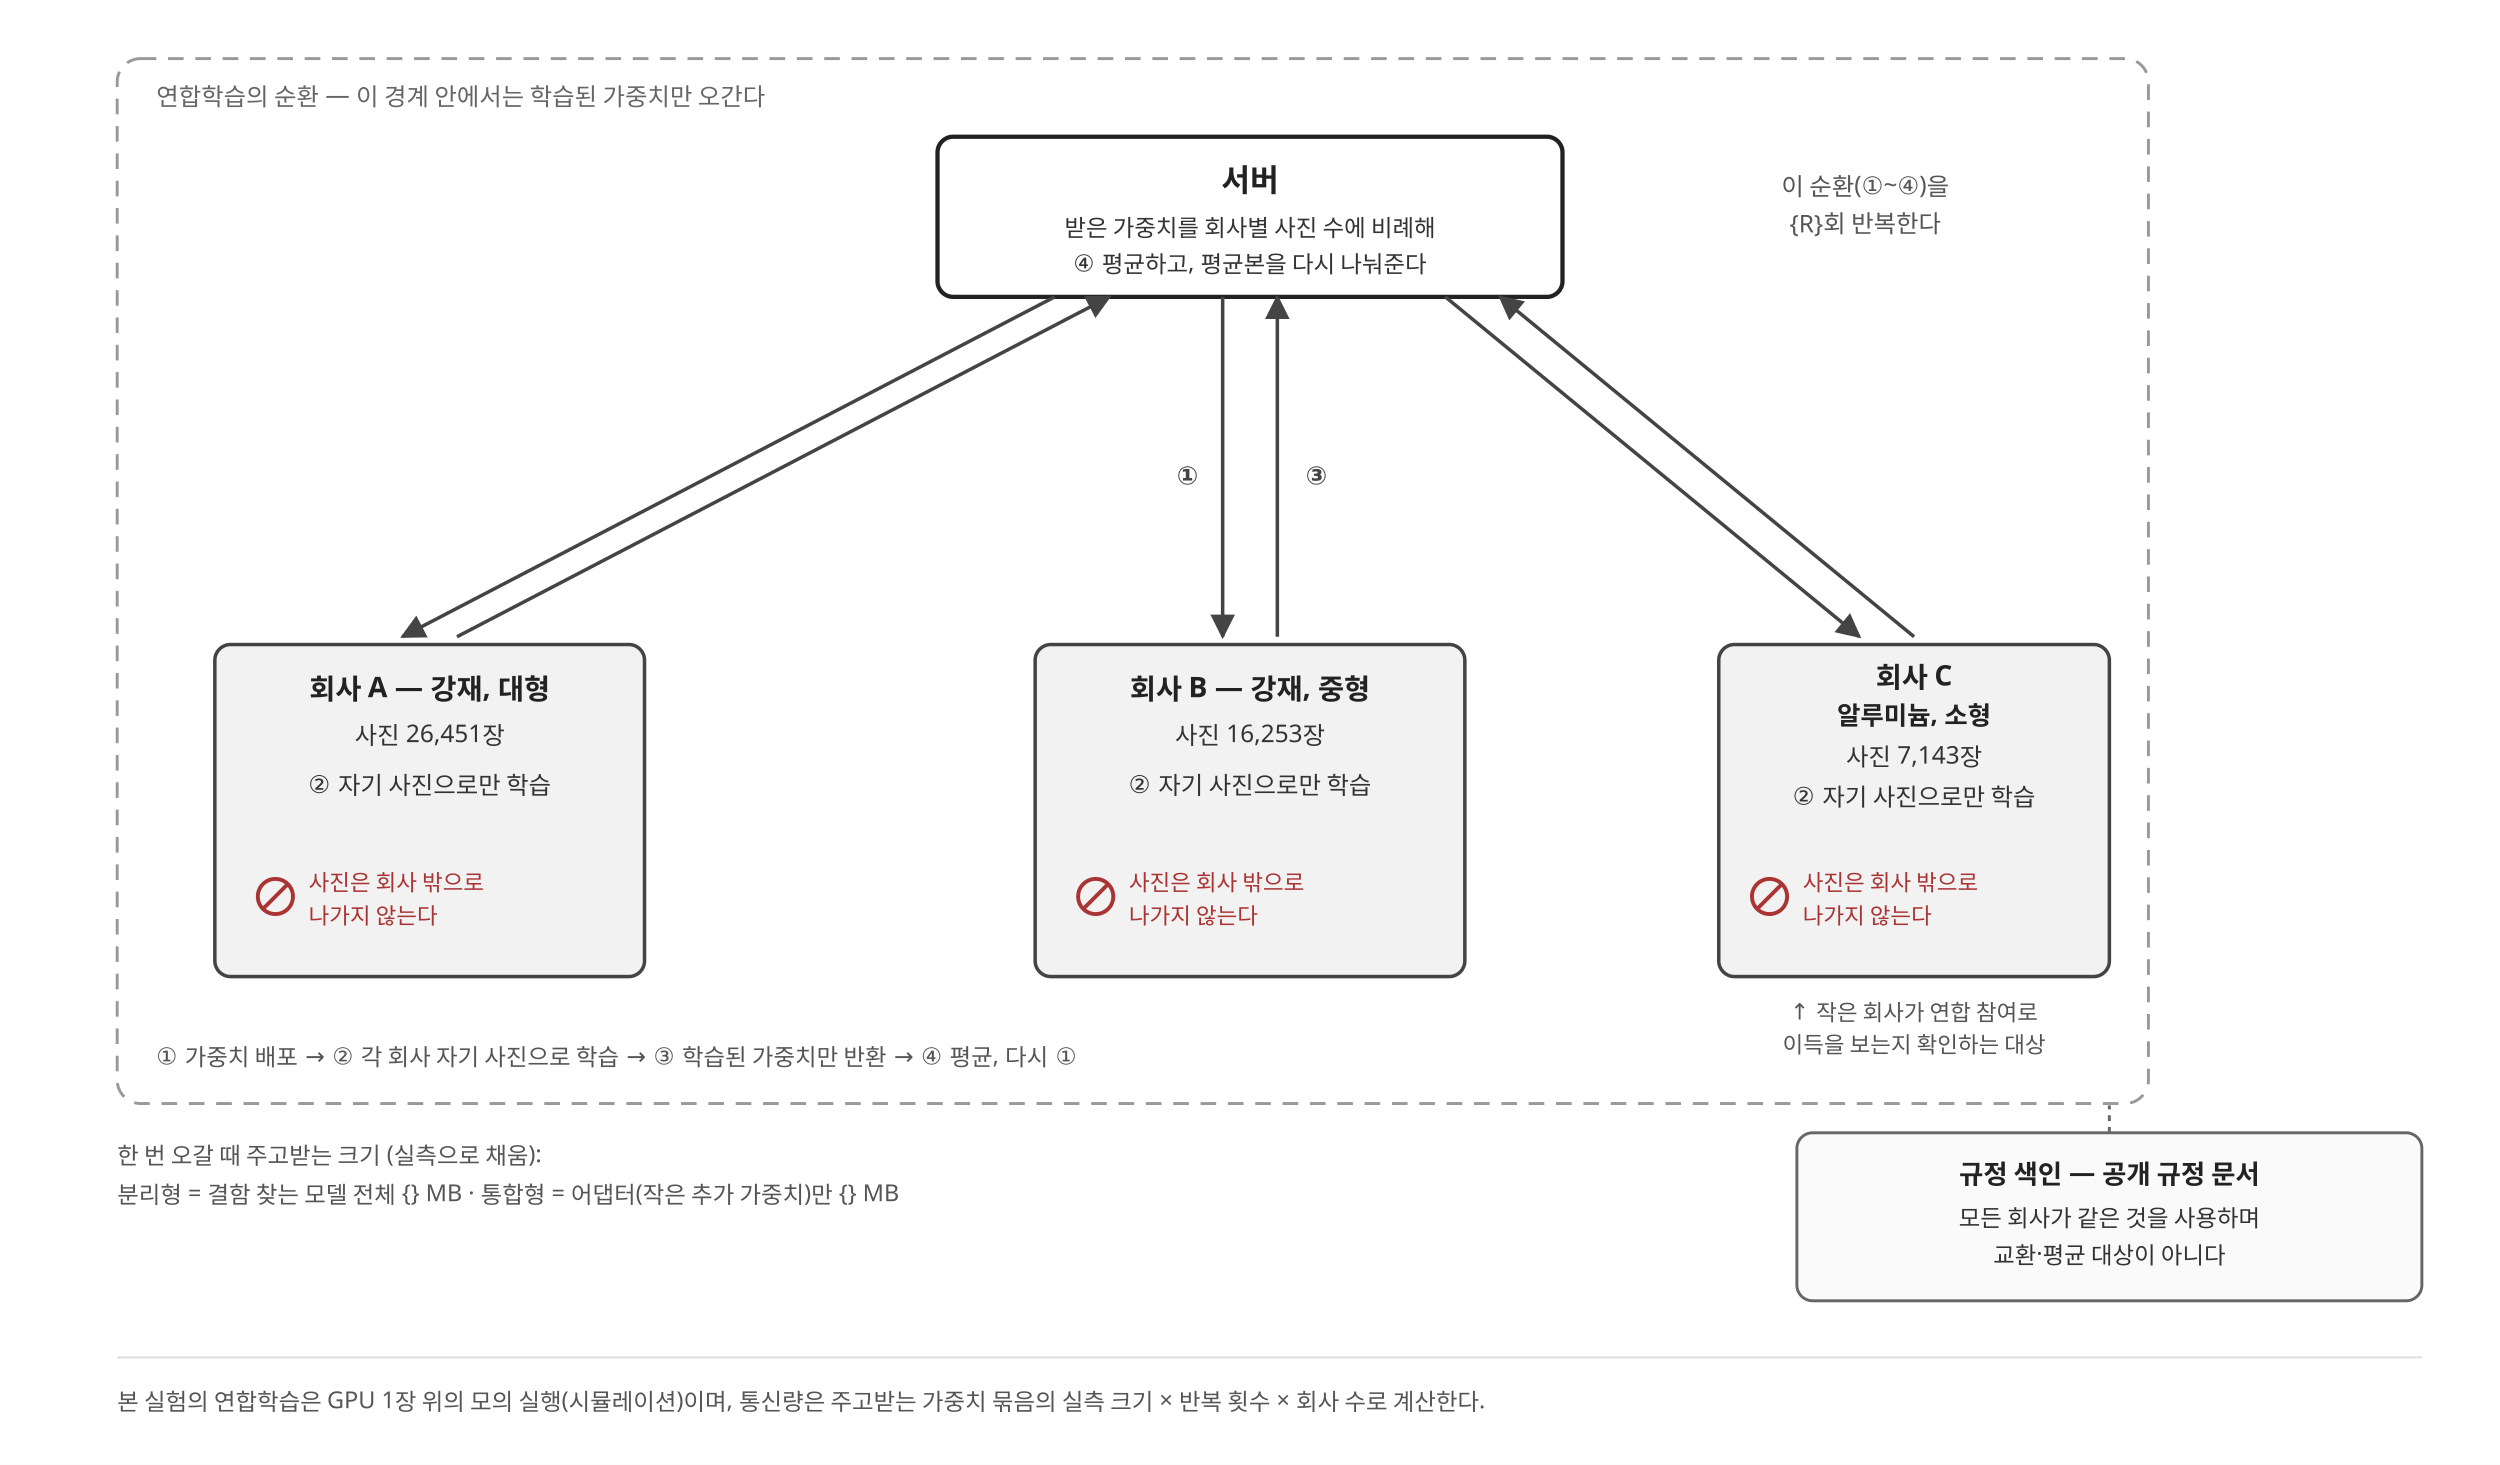
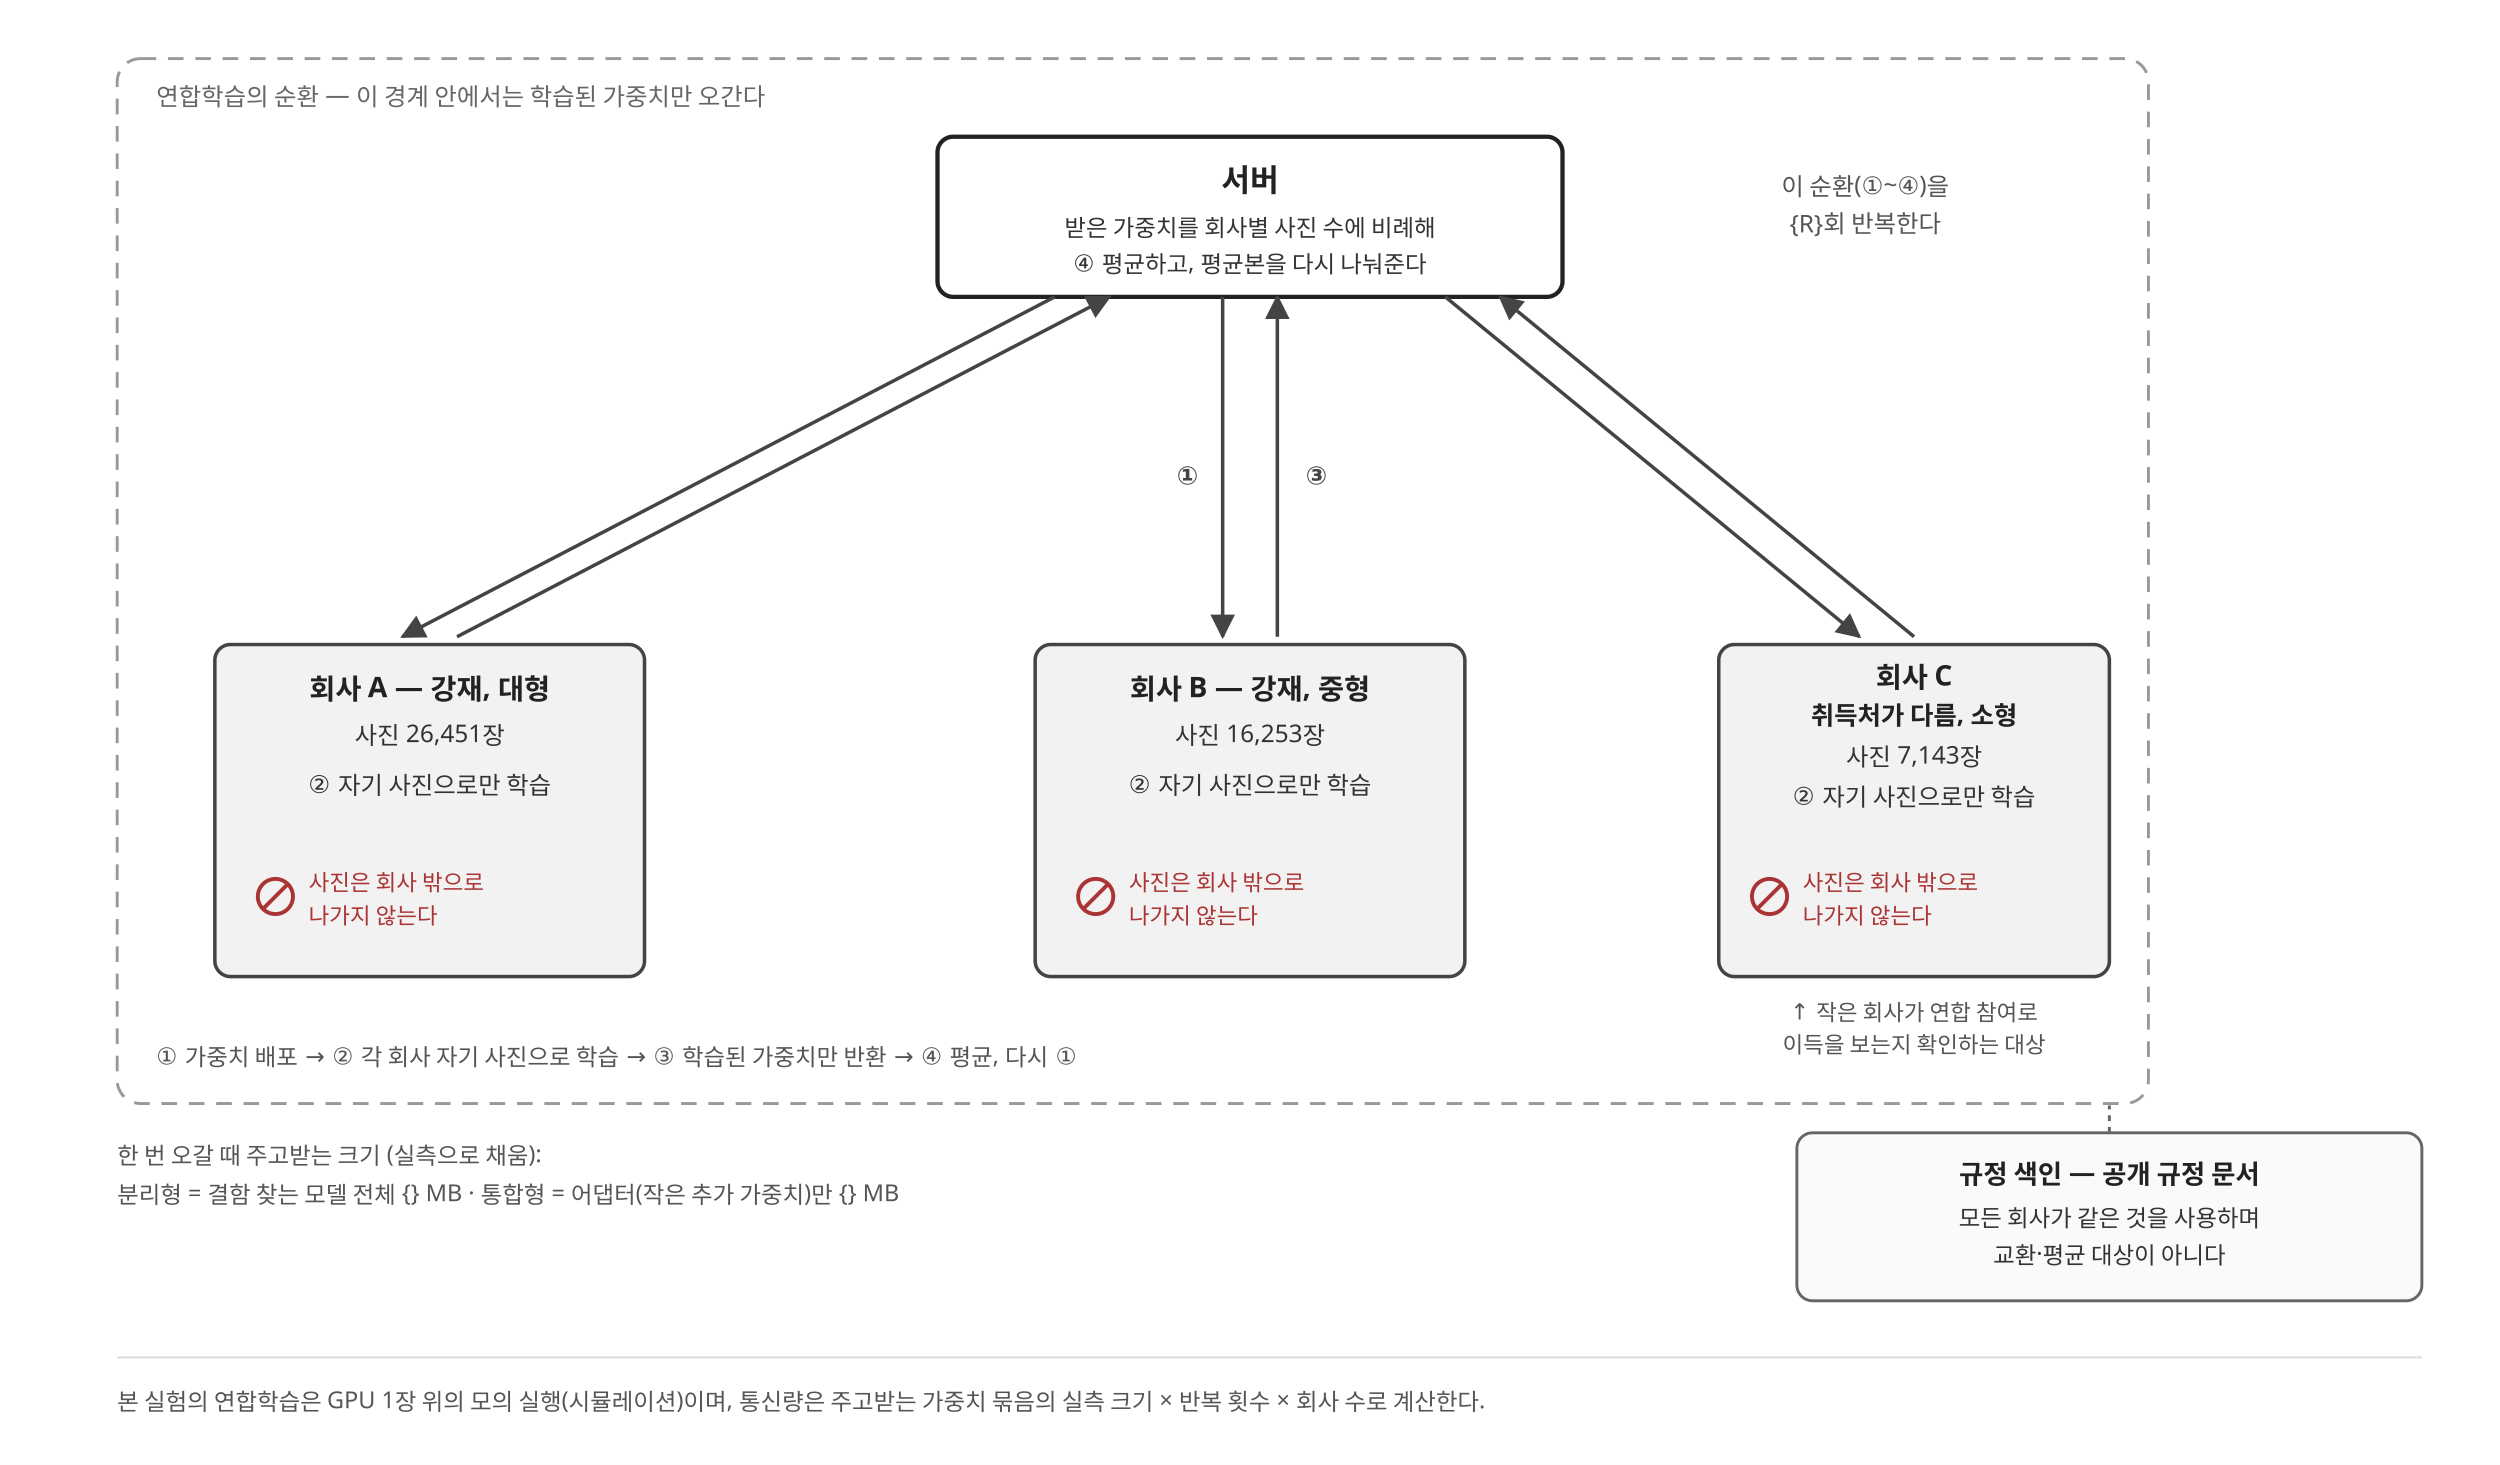
<svg xmlns="http://www.w3.org/2000/svg" width="1280" height="750" viewBox="0 0 1280 750" font-family="'Malgun Gothic','Apple SD Gothic Neo',sans-serif">
  <defs>
    <marker id="arrow" viewBox="0 0 10 10" refX="9" refY="5" markerWidth="7" markerHeight="7" orient="auto-start-reverse">
      <path d="M 0 0 L 10 5 L 0 10 z" fill="#444" />
    </marker>
  </defs>
  <rect x="0" y="0" width="1280" height="750" fill="#ffffff" />
  <rect x="60" y="30" width="1040" height="535" rx="12" fill="none" stroke="#999999" stroke-width="1.5" stroke-dasharray="8 6" />
  <text x="80" y="54" font-size="12.5" fill="#666">연합학습의 순환 — 이 경계 안에서는 학습된 가중치만 오간다</text>
  <rect x="480" y="70" width="320" height="82" rx="8" fill="#ffffff" stroke="#222" stroke-width="2.2" />
  <text x="640" y="98" text-anchor="middle" font-size="16" font-weight="bold" fill="#222">서버</text>
  <text x="640" y="121" text-anchor="middle" font-size="12" fill="#333">받은 가중치를 회사별 사진 수에 비례해</text>
  <text x="640" y="139" text-anchor="middle" font-size="12" fill="#333">④ 평균하고, 평균본을 다시 나눠준다</text>
  <text x="955" y="100" text-anchor="middle" font-size="12.5" fill="#555">이 순환(①~④)을</text>
  <text x="955" y="119" text-anchor="middle" font-size="12.5" fill="#555">{R}회 반복한다</text>
  <line x1="540" y1="152" x2="206" y2="326" stroke="#444" stroke-width="1.8" marker-end="url(#arrow)" />
  <line x1="234" y1="326" x2="568" y2="152" stroke="#444" stroke-width="1.8" marker-end="url(#arrow)" />
  <line x1="626" y1="152" x2="626" y2="326" stroke="#444" stroke-width="1.8" marker-end="url(#arrow)" />
  <line x1="654" y1="326" x2="654" y2="152" stroke="#444" stroke-width="1.8" marker-end="url(#arrow)" />
  <text x="608" y="248" text-anchor="middle" font-size="13" font-weight="bold" fill="#444">①</text>
  <text x="674" y="248" text-anchor="middle" font-size="13" font-weight="bold" fill="#444">③</text>
  <line x1="740" y1="152" x2="952" y2="326" stroke="#444" stroke-width="1.8" marker-end="url(#arrow)" />
  <line x1="980" y1="326" x2="768" y2="152" stroke="#444" stroke-width="1.8" marker-end="url(#arrow)" />
  <rect x="110" y="330" width="220" height="170" rx="8" fill="#f2f2f2" stroke="#444" stroke-width="1.8" />
  <text x="220" y="358" text-anchor="middle" font-size="14.5" font-weight="bold" fill="#222">회사 A — 강재, 대형</text>
  <text x="220" y="381" text-anchor="middle" font-size="12.5" fill="#333">사진 26,451장</text>
  <text x="220" y="406" text-anchor="middle" font-size="12.5" fill="#333">② 자기 사진으로만 학습</text>
  <circle cx="141" cy="459" r="9" fill="none" stroke="#a33" stroke-width="2" />
  <line x1="134.6" y1="465.4" x2="147.4" y2="452.6" stroke="#a33" stroke-width="2" />
  <text x="158" y="456" font-size="11.5" fill="#a33">사진은 회사 밖으로</text>
  <text x="158" y="473" font-size="11.5" fill="#a33">나가지 않는다</text>
  <rect x="530" y="330" width="220" height="170" rx="8" fill="#f2f2f2" stroke="#444" stroke-width="1.8" />
  <text x="640" y="358" text-anchor="middle" font-size="14.5" font-weight="bold" fill="#222">회사 B — 강재, 중형</text>
  <text x="640" y="381" text-anchor="middle" font-size="12.5" fill="#333">사진 16,253장</text>
  <text x="640" y="406" text-anchor="middle" font-size="12.5" fill="#333">② 자기 사진으로만 학습</text>
  <circle cx="561" cy="459" r="9" fill="none" stroke="#a33" stroke-width="2" />
  <line x1="554.6" y1="465.4" x2="567.4" y2="452.6" stroke="#a33" stroke-width="2" />
  <text x="578" y="456" font-size="11.5" fill="#a33">사진은 회사 밖으로</text>
  <text x="578" y="473" font-size="11.5" fill="#a33">나가지 않는다</text>
  <rect x="880" y="330" width="200" height="170" rx="8" fill="#f2f2f2" stroke="#444" stroke-width="1.8" />
  <text x="980" y="352" text-anchor="middle" font-size="14.5" font-weight="bold" fill="#222">회사 C</text>
-   <text x="980" y="371" text-anchor="middle" font-size="13" font-weight="bold" fill="#222">알루미늄, 소형</text>
+   <text x="980" y="371" text-anchor="middle" font-size="13" font-weight="bold" fill="#222">취득처가 다름, 소형</text>
  <text x="980" y="392" text-anchor="middle" font-size="12.5" fill="#333">사진 7,143장</text>
  <text x="980" y="412" text-anchor="middle" font-size="12.5" fill="#333">② 자기 사진으로만 학습</text>
  <circle cx="906" cy="459" r="9" fill="none" stroke="#a33" stroke-width="2" />
  <line x1="899.6" y1="465.4" x2="912.4" y2="452.6" stroke="#a33" stroke-width="2" />
  <text x="923" y="456" font-size="11.5" fill="#a33">사진은 회사 밖으로</text>
  <text x="923" y="473" font-size="11.5" fill="#a33">나가지 않는다</text>
  <text x="980" y="522" text-anchor="middle" font-size="11.5" fill="#555">↑ 작은 회사가 연합 참여로</text>
  <text x="980" y="539" text-anchor="middle" font-size="11.5" fill="#555">이득을 보는지 확인하는 대상</text>
  <text x="80" y="545" font-size="12" fill="#555">① 가중치 배포 → ② 각 회사 자기 사진으로 학습 → ③ 학습된 가중치만 반환 → ④ 평균, 다시 ①</text>
  <text x="60" y="596" font-size="12" fill="#555">한 번 오갈 때 주고받는 크기 (실측으로 채움):</text>
  <text x="60" y="616" font-size="12" fill="#555">분리형 = 결함 찾는 모델 전체 {} MB  ·  통합형 = 어댑터(작은 추가 가중치)만 {} MB</text>
  <rect x="920" y="580" width="320" height="86" rx="8" fill="#fafafa" stroke="#666" stroke-width="1.5" />
  <text x="1080" y="606" text-anchor="middle" font-size="13.5" font-weight="bold" fill="#222">규정 색인 — 공개 규정 문서</text>
  <text x="1080" y="628" text-anchor="middle" font-size="12" fill="#333">모든 회사가 같은 것을 사용하며</text>
  <text x="1080" y="647" text-anchor="middle" font-size="12" fill="#333">교환·평균 대상이 아니다</text>
  <line x1="1080" y1="580" x2="1080" y2="566" stroke="#666" stroke-width="1.5" stroke-dasharray="3 3" />
  <line x1="60" y1="695" x2="1240" y2="695" stroke="#dddddd" stroke-width="1" />
  <text x="60" y="722" font-size="12" fill="#555">본 실험의 연합학습은 GPU 1장 위의 모의 실행(시뮬레이션)이며, 통신량은 주고받는 가중치 묶음의 실측 크기 × 반복 횟수 × 회사 수로 계산한다.</text>
</svg>
